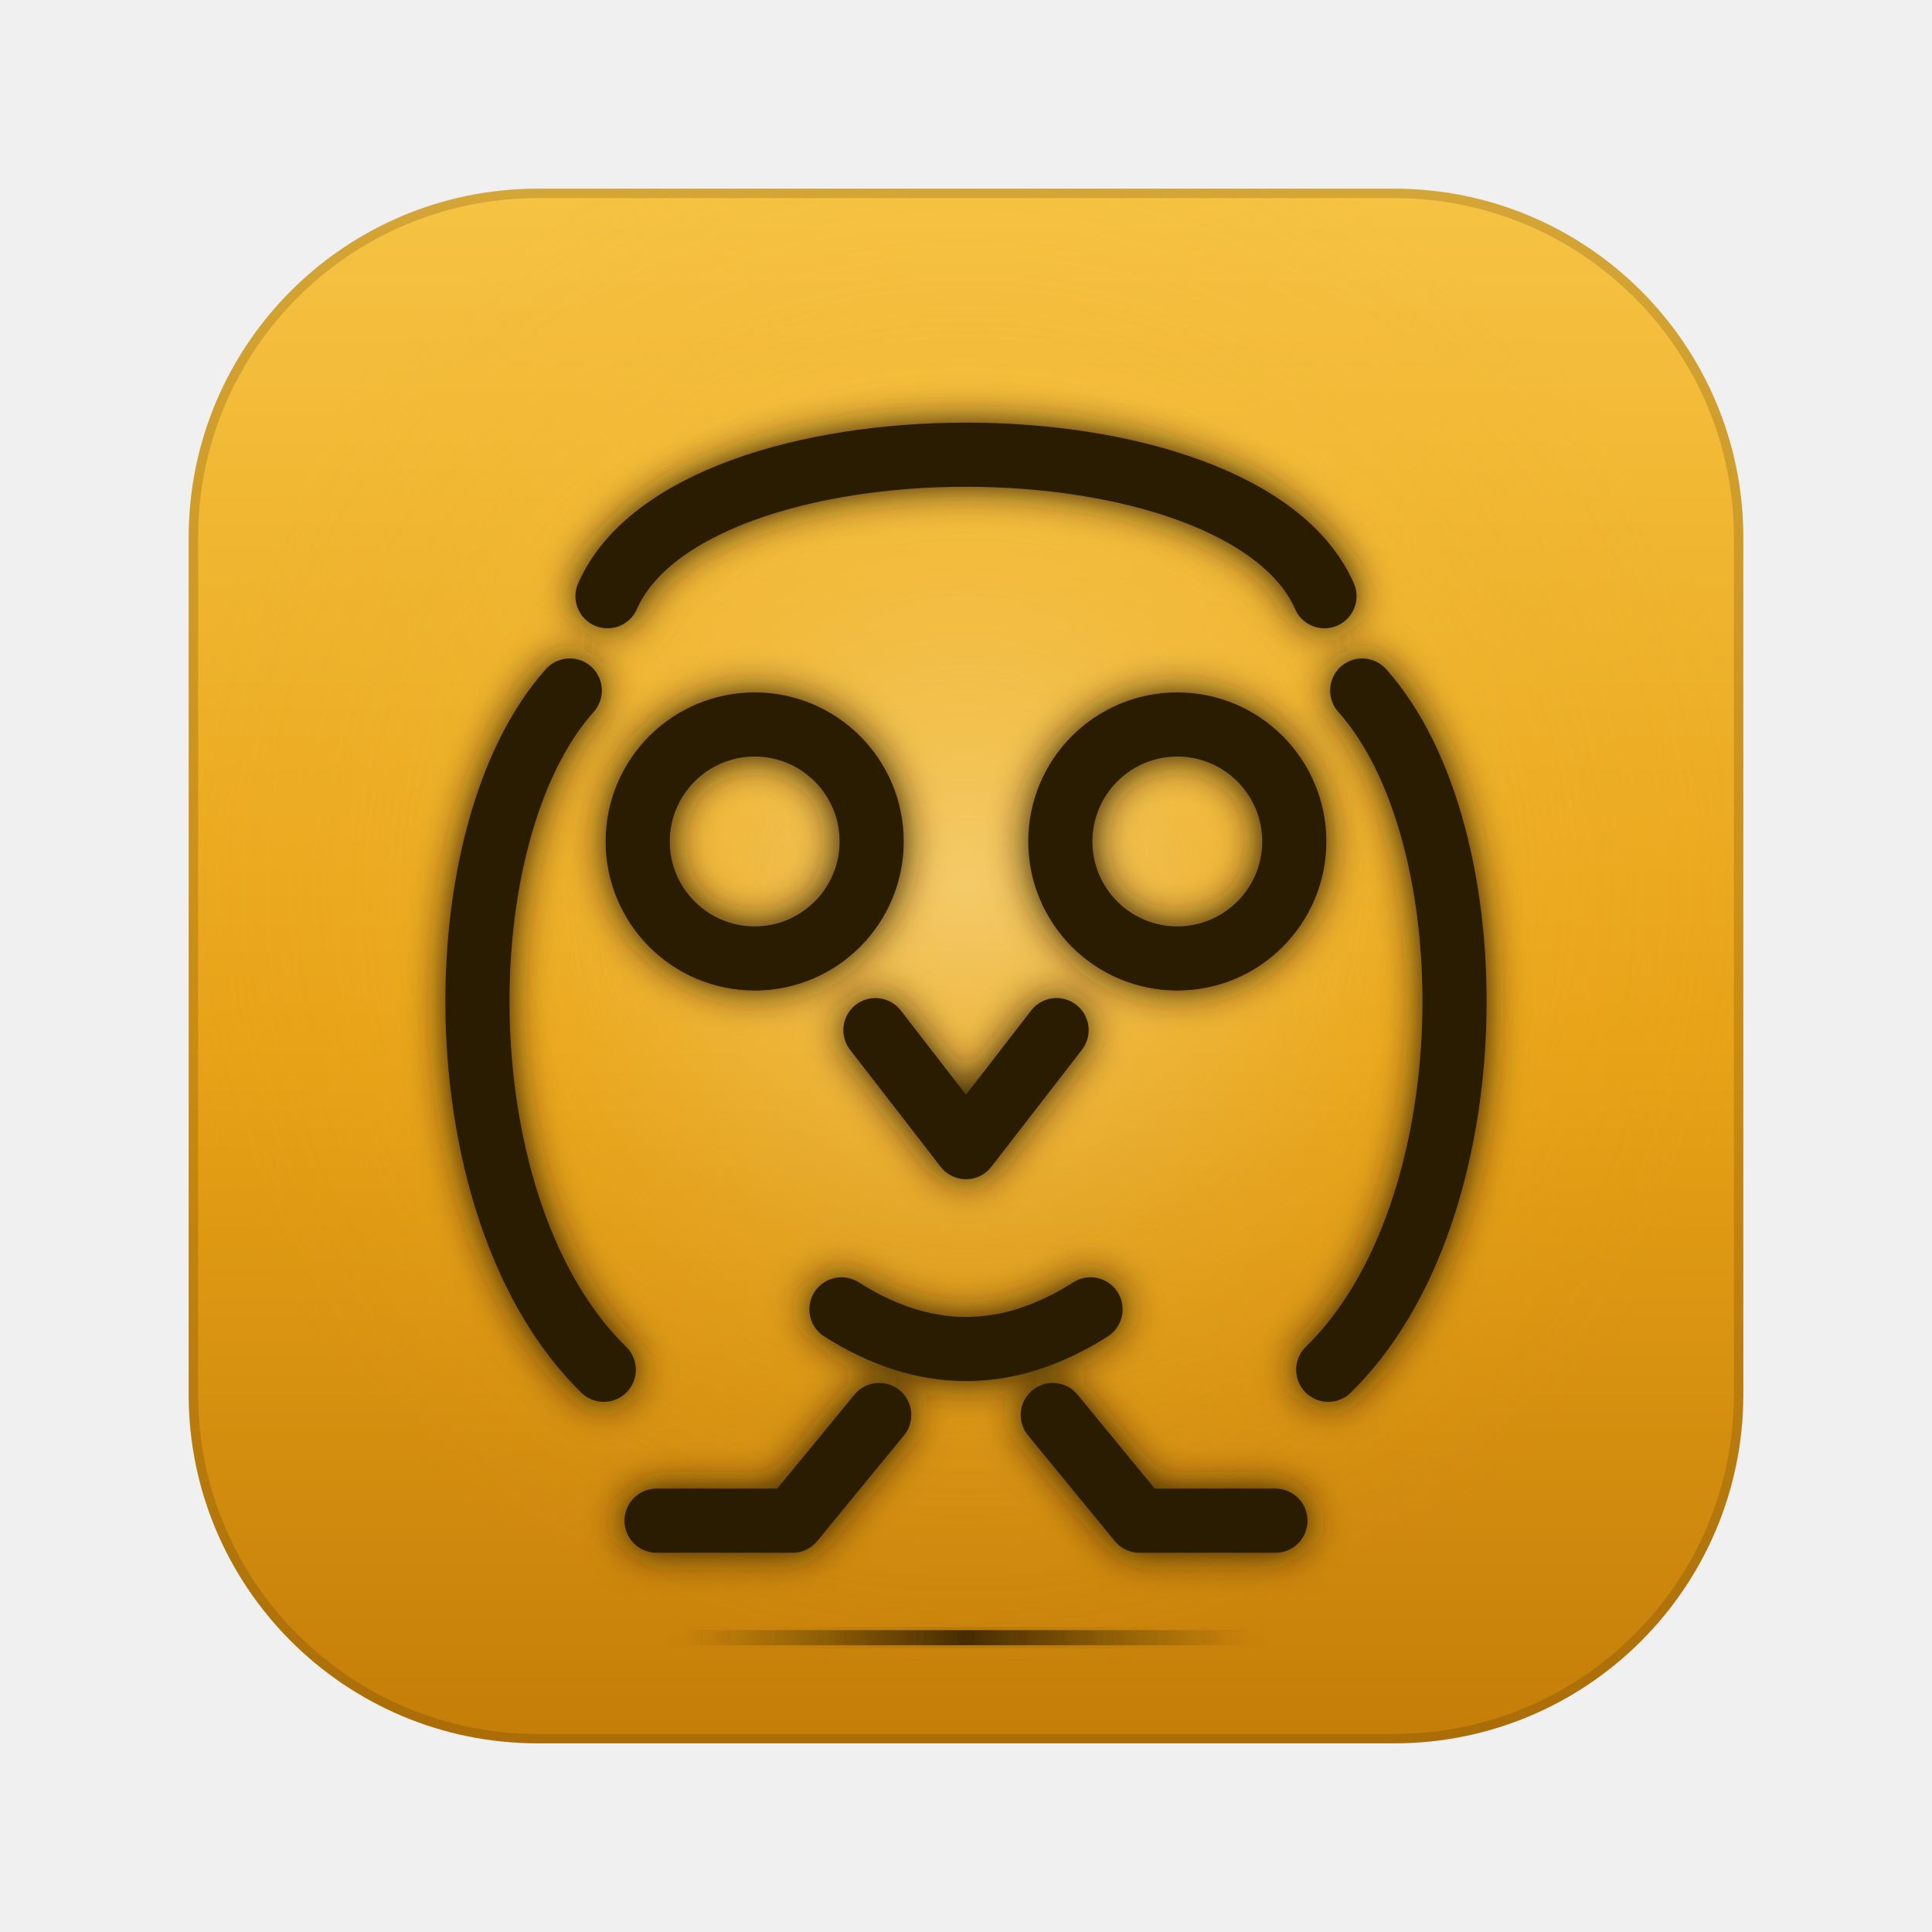
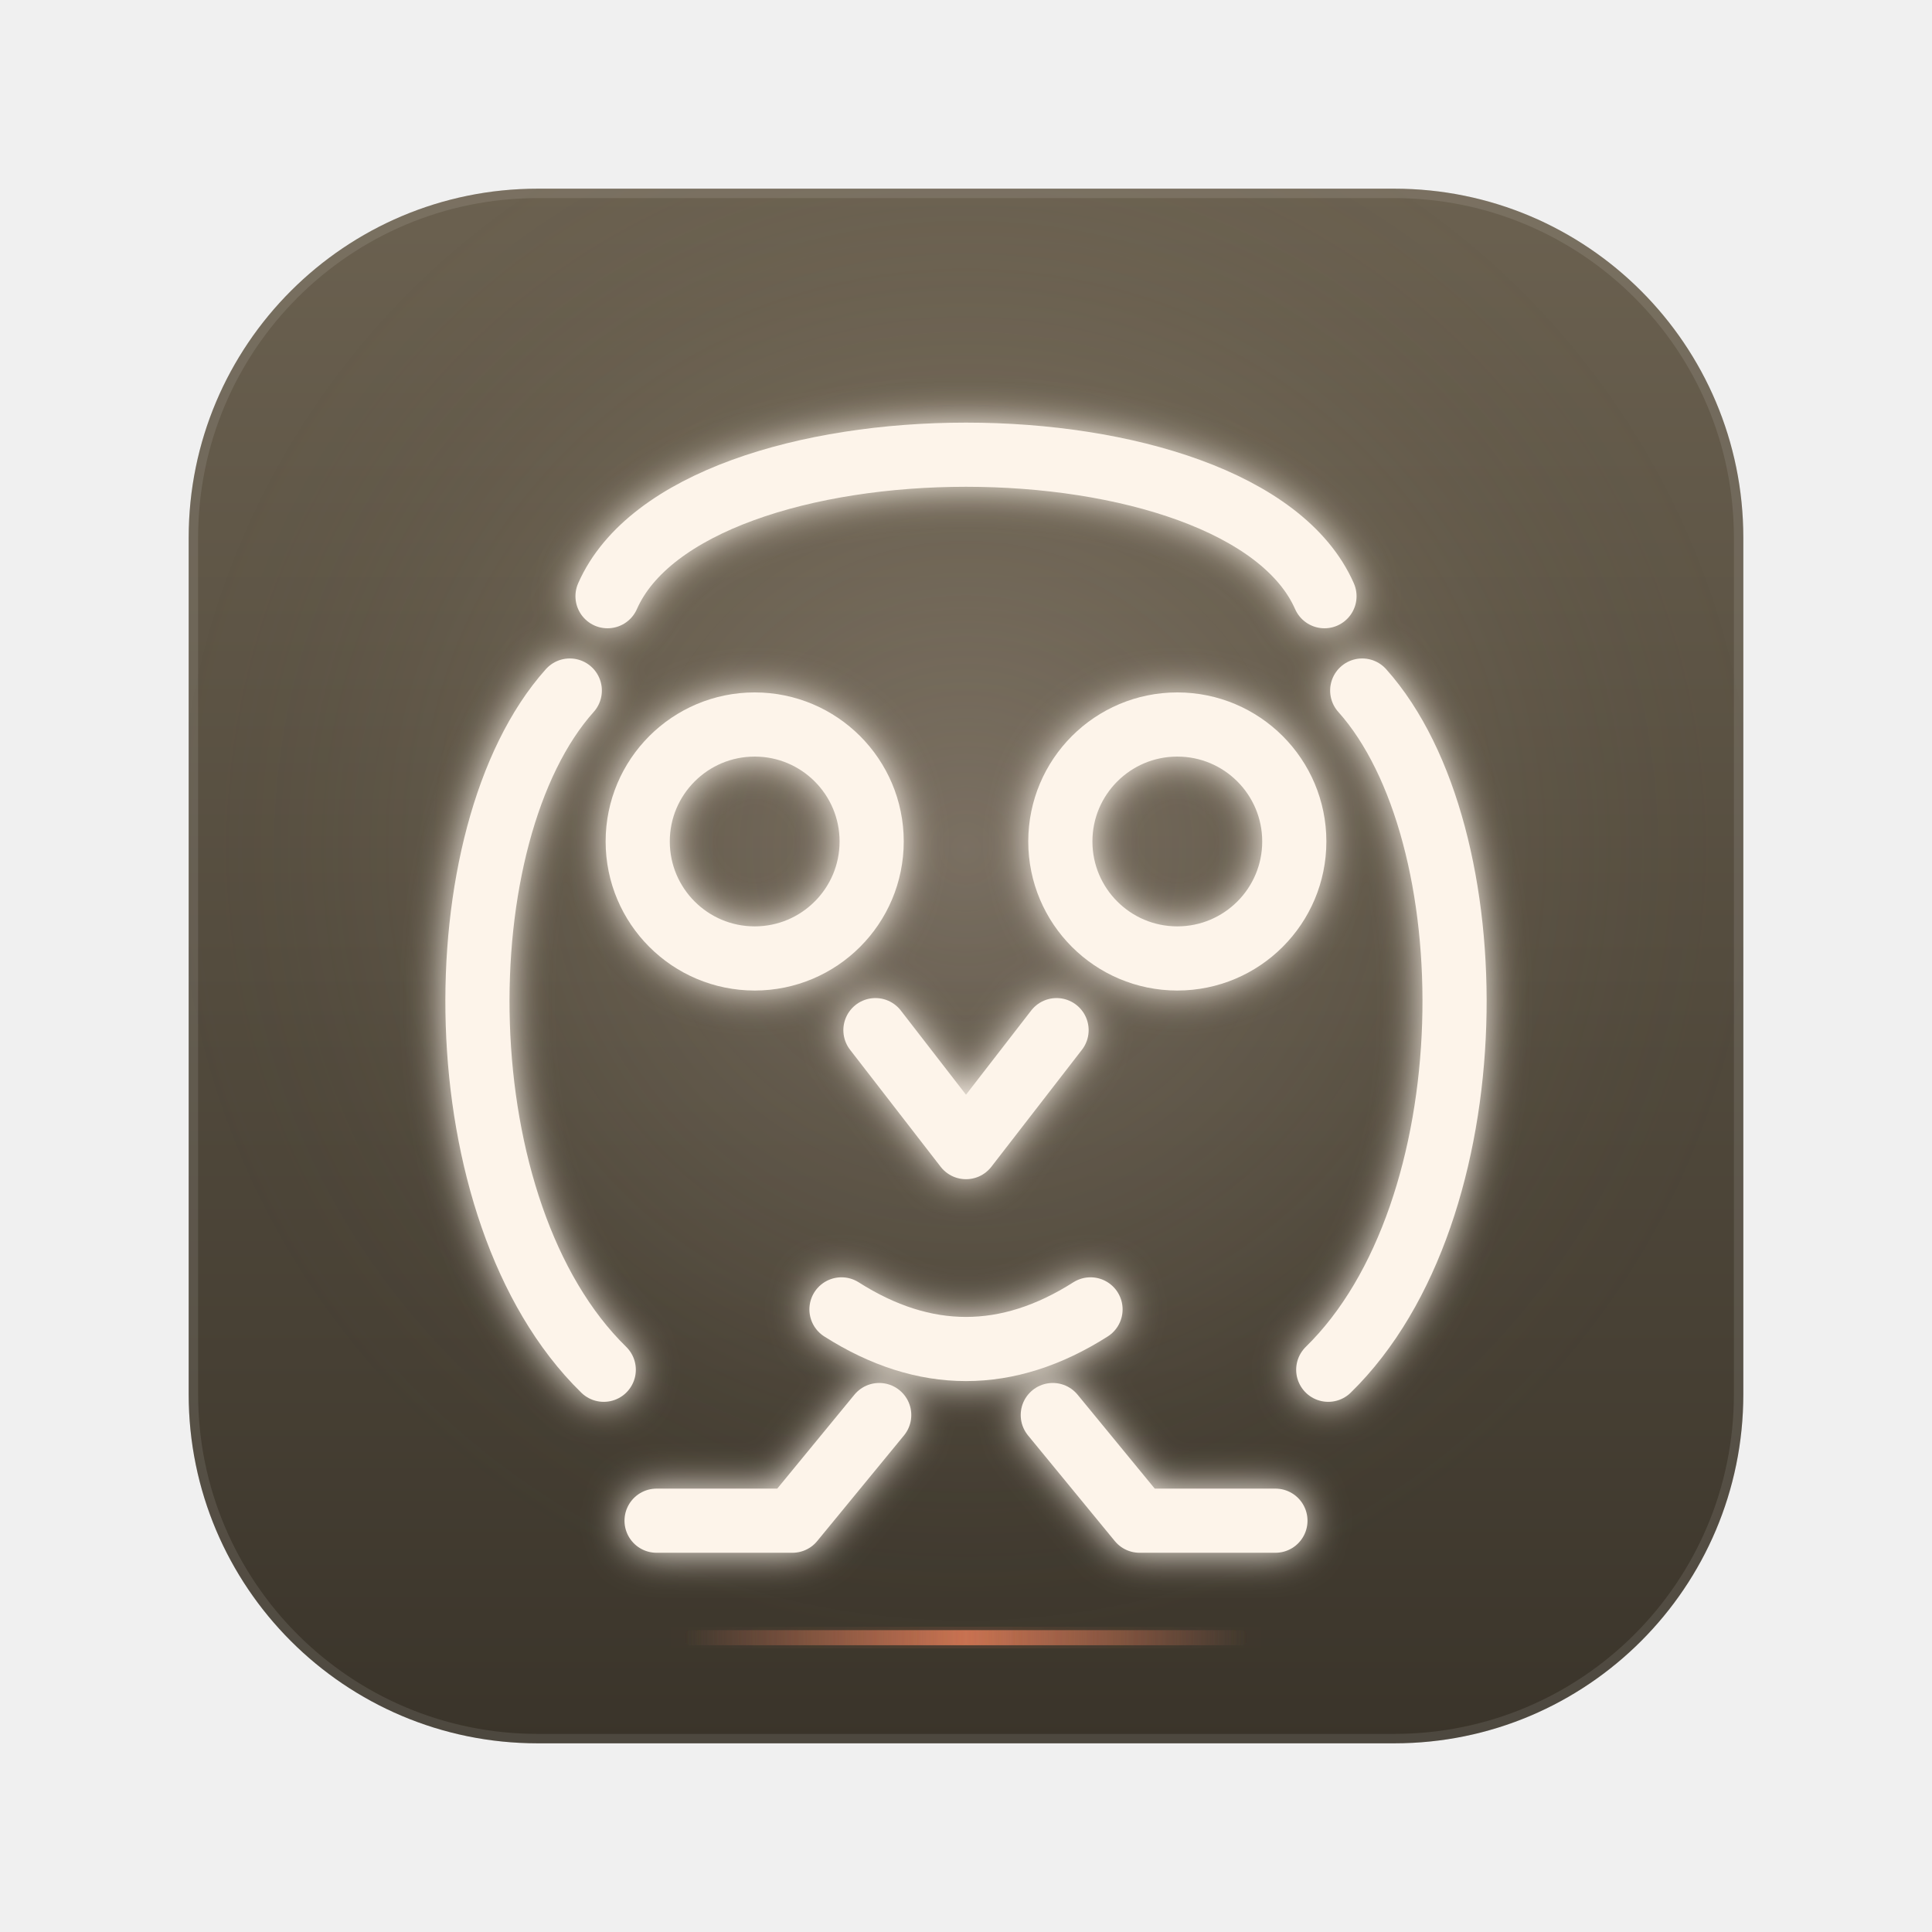
<svg xmlns="http://www.w3.org/2000/svg" width="1024" height="1024" viewBox="0 0 1024 1024" fill="none">
  <defs>
    <linearGradient id="bg" x1="512" y1="100" x2="512" y2="924" gradientUnits="userSpaceOnUse">
-       <stop offset="0" stop-color="#f6c343" />
-       <stop offset="0.55" stop-color="#e8a317" />
-       <stop offset="1" stop-color="#c47e09" />
+       <stop offset="0" stop-color="#6b6150" />
+       <stop offset="0.5" stop-color="#544c3e" />
+       <stop offset="1" stop-color="#3a342a" />
    </linearGradient>
-     <radialGradient id="halo" cx="512" cy="470" r="420" gradientUnits="userSpaceOnUse">
-       <stop offset="0" stop-color="#fff3c4" stop-opacity="0.45" />
-       <stop offset="0.6" stop-color="#f6c343" stop-opacity="0.15" />
-       <stop offset="1" stop-color="#e8a317" stop-opacity="0" />
+     <radialGradient id="halo" cx="512" cy="450" r="430" gradientUnits="userSpaceOnUse">
+       <stop offset="0" stop-color="#f5e2d7" stop-opacity="0.22" />
+       <stop offset="0.6" stop-color="#c8b9a4" stop-opacity="0.08" />
+       <stop offset="1" stop-color="#3a342a" stop-opacity="0" />
    </radialGradient>
    <linearGradient id="scan" x1="362" y1="0" x2="662" y2="0" gradientUnits="userSpaceOnUse">
-       <stop offset="0" stop-color="#5a3a00" stop-opacity="0" />
-       <stop offset="0.5" stop-color="#3a2600" stop-opacity="0.9" />
-       <stop offset="1" stop-color="#5a3a00" stop-opacity="0" />
+       <stop offset="0" stop-color="#cf7553" stop-opacity="0" />
+       <stop offset="0.5" stop-color="#cf7553" stop-opacity="0.95" />
+       <stop offset="1" stop-color="#cf7553" stop-opacity="0" />
    </linearGradient>
    <filter id="glow" x="-20%" y="-20%" width="140%" height="140%">
      <feGaussianBlur in="SourceGraphic" stdDeviation="10" result="blur" />
      <feMerge>
        <feMergeNode in="blur" />
        <feMergeNode in="SourceGraphic" />
      </feMerge>
    </filter>
  </defs>
  <rect x="100" y="100" width="824" height="824" rx="185" fill="url(#bg)" />
  <rect x="100" y="100" width="824" height="824" rx="185" fill="url(#halo)" />
-   <rect x="102.5" y="102.5" width="819" height="819" rx="182.5" stroke="#3a2600" stroke-opacity="0.18" stroke-width="5" />
-   <g filter="url(#glow)" stroke="#2a1c00" stroke-width="34" stroke-linecap="round" stroke-linejoin="round">
+   <rect x="102.5" y="102.5" width="819" height="819" rx="182.5" stroke="#ffffff" stroke-opacity="0.1" stroke-width="5" />
+   <g filter="url(#glow)" stroke="#fdf4ea" stroke-width="34" stroke-linecap="round" stroke-linejoin="round">
    <path d="M 322 316 C 366 216 658 216 702 316" />
    <path d="M 302 366 C 234 442 234 642 320 726" />
    <path d="M 722 366 C 790 442 790 642 704 726" />
    <circle cx="400" cy="446" r="62" />
    <circle cx="624" cy="446" r="62" />
    <path d="M 464 546 L 512 608 L 560 546" />
    <path d="M 446 694 Q 512 736 578 694" />
    <path d="M 348 806 L 420 806 L 466 750" />
    <path d="M 676 806 L 604 806 L 558 750" />
  </g>
  <rect x="362" y="864" width="300" height="8" rx="4" fill="url(#scan)" filter="url(#glow)" />
</svg>
